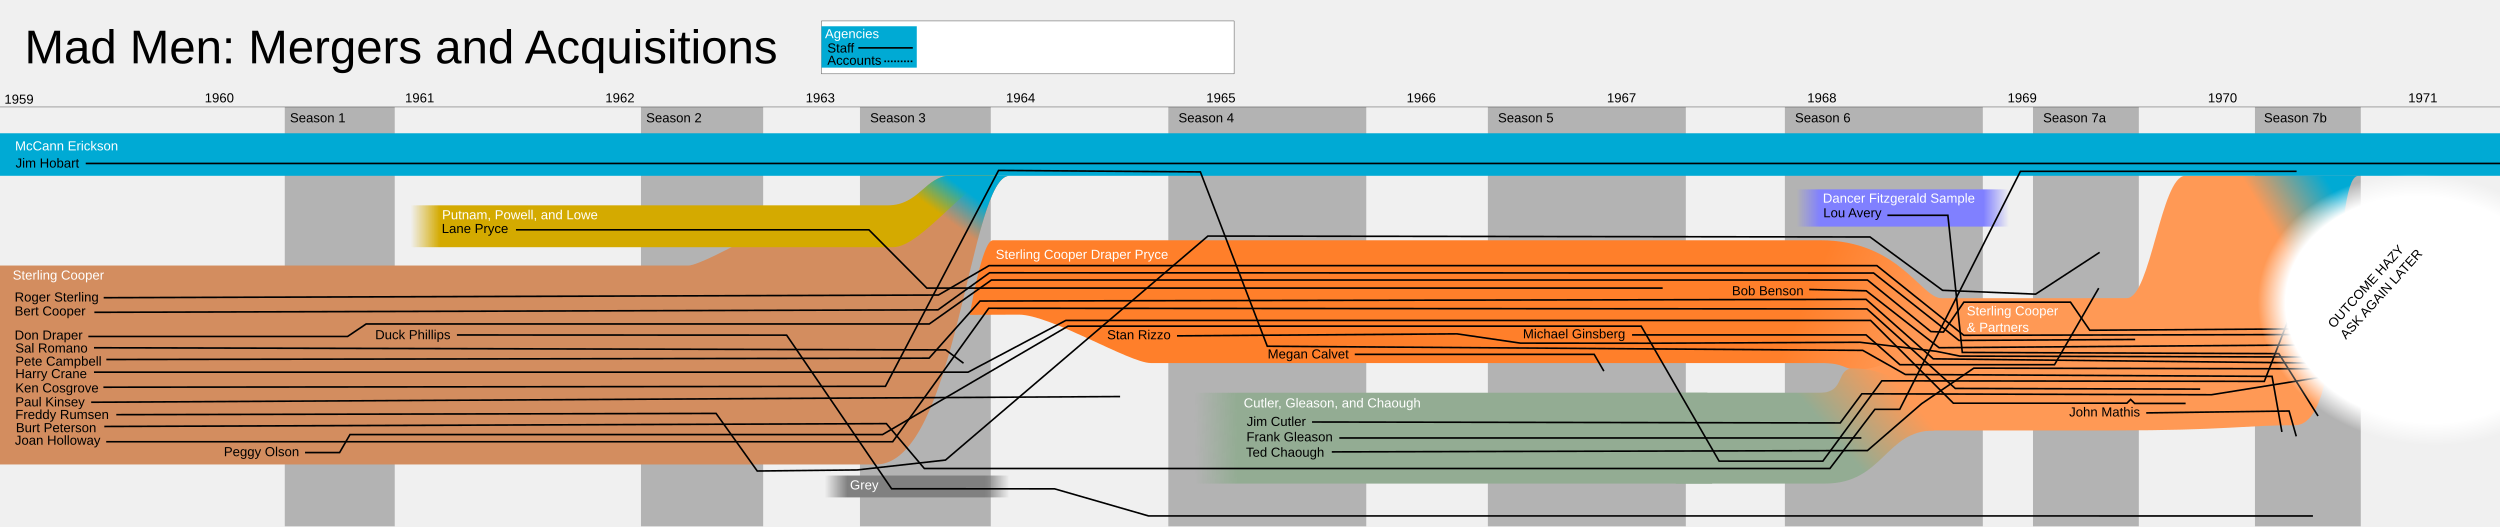
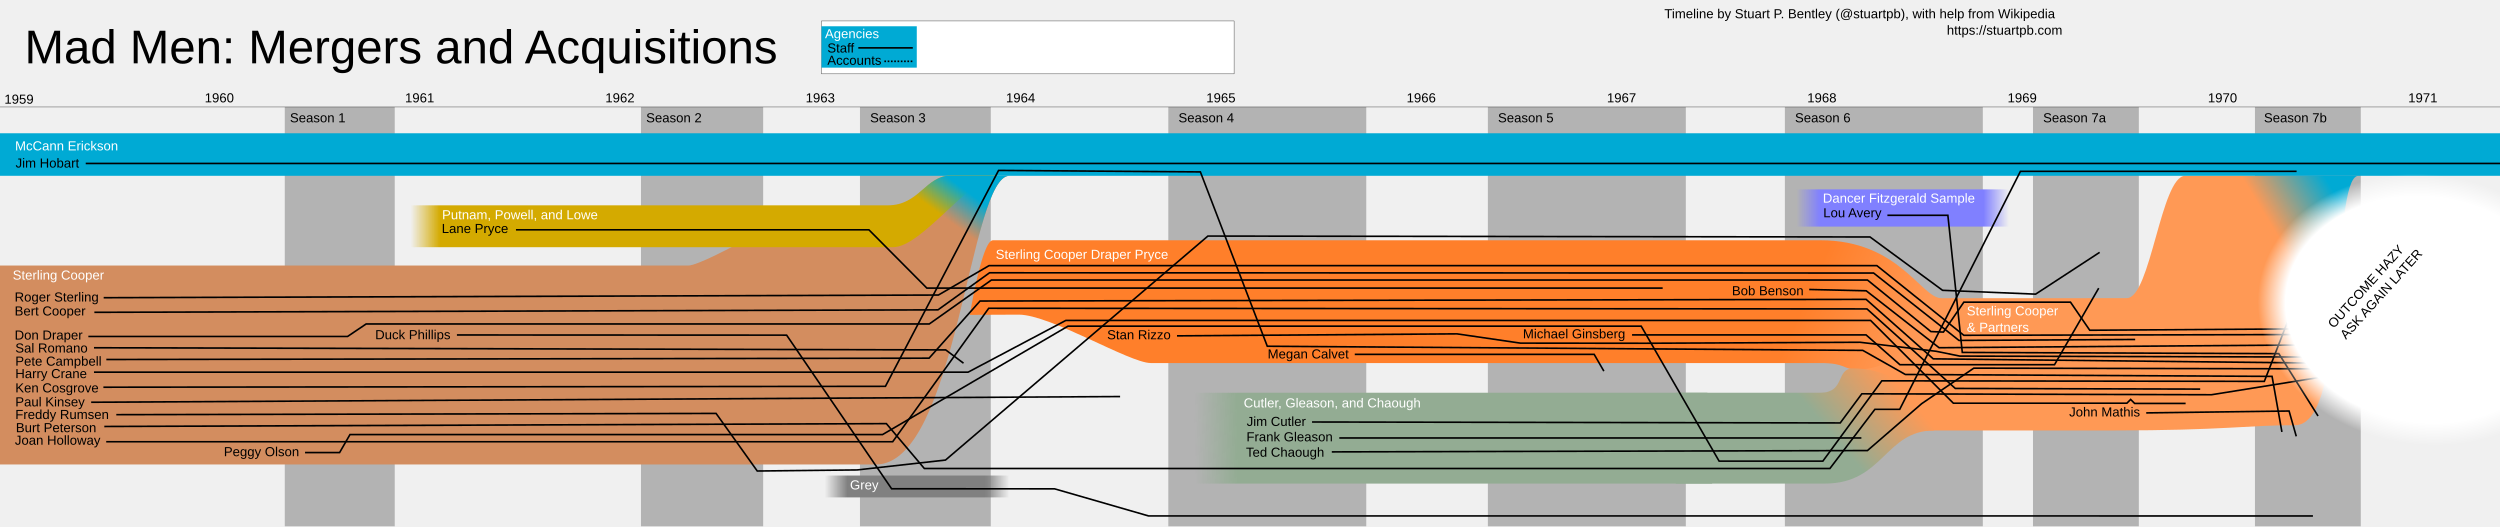
<svg xmlns="http://www.w3.org/2000/svg" xmlns:xlink="http://www.w3.org/1999/xlink" width="7600" height="1600" id="svg2" version="1.1">
  <defs id="defs4">
    <linearGradient id="linearGradient4326">
      <stop style="stop-color:#ffffff;stop-opacity:1;" offset="0" id="stop4328" />
      <stop id="stop4334" offset="0.835" style="stop-color:#ffffff;stop-opacity:1;" />
      <stop style="stop-color:#ffffff;stop-opacity:0;" offset="1" id="stop4330" />
    </linearGradient>
    <linearGradient id="linearGradient4296">
      <stop style="stop-color:#00aad4;stop-opacity:0;" offset="0" id="stop4298" />
      <stop style="stop-color:#00aad4;stop-opacity:1;" offset="1" id="stop4300" />
    </linearGradient>
    <linearGradient id="linearGradient4280">
      <stop style="stop-color:#ff7f2a;stop-opacity:1;" offset="0" id="stop4282" />
      <stop style="stop-color:#ff9955;stop-opacity:1;" offset="1" id="stop4284" />
    </linearGradient>
    <linearGradient id="linearGradient4247">
      <stop style="stop-color:#ff9955;stop-opacity:1;" offset="0" id="stop4249" />
      <stop id="stop4255" offset="0.659" style="stop-color:#ff9955;stop-opacity:1;" />
      <stop style="stop-color:#00aad4;stop-opacity:1;" offset="1" id="stop4251" />
    </linearGradient>
    <linearGradient id="linearGradient4203">
      <stop style="stop-color:#93ac93;stop-opacity:1;" offset="0" id="stop4207" />
      <stop id="stop4209" offset="1" style="stop-color:#ff9955;stop-opacity:1;" />
    </linearGradient>
    <linearGradient id="linearGradient4184">
      <stop style="stop-color:#8080ff;stop-opacity:0;" offset="0" id="stop4186" />
      <stop id="stop4194" offset="0.111" style="stop-color:#8080ff;stop-opacity:1;" />
      <stop id="stop4192" offset="0.88" style="stop-color:#8080ff;stop-opacity:1;" />
      <stop style="stop-color:#8080ff;stop-opacity:0;" offset="1" id="stop4188" />
    </linearGradient>
    <linearGradient id="linearGradient4153">
      <stop style="stop-color:#93ac93;stop-opacity:0;" offset="0" id="stop4155" />
      <stop id="stop4161" offset="0.06" style="stop-color:#93ac93;stop-opacity:1;" />
      <stop style="stop-color:#93ac93;stop-opacity:1;" offset="1" id="stop4157" />
    </linearGradient>
    <linearGradient id="linearGradient4143">
      <stop style="stop-color:#d4aa00;stop-opacity:0;" offset="0" id="stop4145" />
      <stop id="stop4151" offset="0.05" style="stop-color:#d4aa00;stop-opacity:1;" />
      <stop style="stop-color:#d4aa00;stop-opacity:1;" offset="1" id="stop4147" />
    </linearGradient>
    <linearGradient id="linearGradient4131">
      <stop style="stop-color:#808080;stop-opacity:0;" offset="0" id="stop4133" />
      <stop id="stop4139" offset="0.124" style="stop-color:#808080;stop-opacity:1;" />
      <stop style="stop-color:#808080;stop-opacity:1;" offset="0.866" id="stop4141" />
      <stop style="stop-color:#808080;stop-opacity:0;" offset="1" id="stop4135" />
    </linearGradient>
    <linearGradient xlink:href="#linearGradient4131" id="linearGradient4137" x1="2538.513" y1="1478.916" x2="3068.571" y2="1478.916" gradientUnits="userSpaceOnUse" gradientTransform="matrix(1.059293,0,0,1,-181.9439,0)" />
    <linearGradient xlink:href="#linearGradient4143" id="linearGradient4149" x1="1248.571" y1="642.657" x2="3038.2" y2="642.657" gradientUnits="userSpaceOnUse" />
    <linearGradient xlink:href="#linearGradient4153" id="linearGradient4159" x1="3630.709" y1="1320.325" x2="5799.441" y2="1298.897" gradientUnits="userSpaceOnUse" gradientTransform="translate(0,-66.67007)" />
    <linearGradient xlink:href="#linearGradient4184" id="linearGradient4190" x1="5517.453" y1="636.314" x2="6163.494" y2="636.314" gradientUnits="userSpaceOnUse" gradientTransform="translate(-56.56854,-4.04061)" />
    <linearGradient xlink:href="#linearGradient4203" id="linearGradient4211" gradientUnits="userSpaceOnUse" x1="5564.346" y1="1382.895" x2="5756.034" y2="1219.818" gradientTransform="translate(0,-66.67007)" />
    <linearGradient xlink:href="#linearGradient4247" id="linearGradient4257" x1="6599.362" y1="985.181" x2="7139.51" y2="655.966" gradientUnits="userSpaceOnUse" />
    <linearGradient xlink:href="#linearGradient4280" id="linearGradient4286" x1="5510.06" y1="314.512" x2="5825.933" y2="453.913" gradientUnits="userSpaceOnUse" />
    <linearGradient xlink:href="#linearGradient4296" id="linearGradient4302" x1="2868.438" y1="659.027" x2="2930.272" y2="574.742" gradientUnits="userSpaceOnUse" />
    <radialGradient xlink:href="#linearGradient4326" id="radialGradient4338" cx="7398.701" cy="945.554" fx="7398.701" fy="945.554" r="511.154" gradientTransform="matrix(0.9908326,0.1350956,-0.1085263,0.7959655,144.8915,-810.8753)" gradientUnits="userSpaceOnUse" />
  </defs>
  <g id="layer2" style="display:inline">
    <rect transform="translate(0,547.6378)" y="-222.45" x="6855.06" height="1274.812" width="321.743" id="rect4007" style="fill:#b3b3b3;fill-opacity:1;stroke:none" />
    <rect transform="translate(0,547.6378)" style="fill:#b3b3b3;fill-opacity:1;stroke:none" id="rect4001" width="321.743" height="1274.812" x="6180.278" y="-222.45" />
    <rect transform="translate(0,547.6378)" y="-222.45" x="5425.993" height="1274.812" width="601.743" id="rect3995" style="fill:#b3b3b3;fill-opacity:1;stroke:none" />
    <text transform="translate(0,547.6378)" xml:space="preserve" style="font-size:40px;font-style:normal;font-variant:normal;font-weight:normal;font-stretch:normal;line-height:125%;letter-spacing:0px;word-spacing:5.33px;fill:#000000;fill-opacity:1;stroke:none;font-family:Arial;-inkscape-font-specification:Arial" x="5456.793" y="-175.804" id="text3997">
      <tspan id="tspan3999" x="5456.793" y="-175.804">Season 6</tspan>
    </text>
    <rect transform="translate(0,547.6378)" style="fill:#b3b3b3;fill-opacity:1;stroke:none" id="rect3989" width="601.743" height="1274.812" x="4523.136" y="-222.45" />
    <text transform="translate(0,547.6378)" id="text3991" y="-175.804" x="4553.936" style="font-size:40px;font-style:normal;font-variant:normal;font-weight:normal;font-stretch:normal;line-height:125%;letter-spacing:0px;word-spacing:5.33px;fill:#000000;fill-opacity:1;stroke:none;font-family:Arial;-inkscape-font-specification:Arial" xml:space="preserve">
      <tspan y="-175.804" x="4553.936" id="tspan3993">Season 5</tspan>
    </text>
    <rect transform="translate(0,547.6378)" y="-222.45" x="3551.707" height="1274.812" width="601.743" id="rect3983" style="fill:#b3b3b3;fill-opacity:1;stroke:none" />
    <rect transform="translate(0,547.6378)" style="fill:#b3b3b3;fill-opacity:1;stroke:none" id="rect3973" width="397.693" height="1274.812" x="2614.286" y="-222.45" />
    <rect transform="translate(0,547.6378)" y="-222.45" x="1948.571" height="1274.812" width="371.429" id="rect3967" style="fill:#b3b3b3;fill-opacity:1;stroke:none" />
    <rect style="fill:#b3b3b3;fill-opacity:1;stroke:none" id="rect3957" width="334.286" height="1274.812" x="865.714" y="325.188" />
    <text transform="translate(0,547.6378)" id="text3959" y="-175.804" x="881.429" style="font-size:40px;font-style:normal;font-variant:normal;font-weight:normal;font-stretch:normal;line-height:125%;letter-spacing:0px;word-spacing:5.33px;fill:#000000;fill-opacity:1;stroke:none;font-family:Arial;-inkscape-font-specification:Arial" xml:space="preserve">
      <tspan y="-175.804" x="881.429" id="tspan3961">Season 1</tspan>
    </text>
    <text transform="translate(0,547.6378)" xml:space="preserve" style="font-size:40px;font-style:normal;font-variant:normal;font-weight:normal;font-stretch:normal;line-height:125%;letter-spacing:0px;word-spacing:5.33px;fill:#000000;fill-opacity:1;stroke:none;font-family:Arial;-inkscape-font-specification:Arial" x="1964.286" y="-175.804" id="text3969">
      <tspan id="tspan3971" x="1964.286" y="-175.804">Season 2</tspan>
    </text>
    <text transform="translate(0,547.6378)" id="text3979" y="-175.804" x="2645.087" style="font-size:40px;font-style:normal;font-variant:normal;font-weight:normal;font-stretch:normal;line-height:125%;letter-spacing:0px;word-spacing:5.33px;fill:#000000;fill-opacity:1;stroke:none;font-family:Arial;-inkscape-font-specification:Arial" xml:space="preserve">
      <tspan y="-175.804" x="2645.087" id="tspan3981">Season 3</tspan>
    </text>
    <text transform="translate(0,547.6378)" xml:space="preserve" style="font-size:40px;font-style:normal;font-variant:normal;font-weight:normal;font-stretch:normal;line-height:125%;letter-spacing:0px;word-spacing:5.33px;fill:#000000;fill-opacity:1;stroke:none;font-family:Arial;-inkscape-font-specification:Arial" x="3582.508" y="-175.804" id="text3985">
      <tspan id="tspan3987" x="3582.508" y="-175.804">Season 4</tspan>
    </text>
    <text transform="translate(0,547.6378)" id="text4003" y="-175.804" x="6211.079" style="font-size:40px;font-style:normal;font-variant:normal;font-weight:normal;font-stretch:normal;line-height:125%;letter-spacing:0px;word-spacing:5.33px;fill:#000000;fill-opacity:1;stroke:none;font-family:Arial;-inkscape-font-specification:Arial" xml:space="preserve">
      <tspan y="-175.804" x="6211.079" id="tspan4005">Season 7a</tspan>
    </text>
    <text transform="translate(0,547.6378)" xml:space="preserve" style="font-size:40px;font-style:normal;font-variant:normal;font-weight:normal;font-stretch:normal;line-height:125%;letter-spacing:0px;word-spacing:5.33px;fill:#000000;fill-opacity:1;stroke:none;font-family:Arial;-inkscape-font-specification:Arial" x="6882.37" y="-175.804" id="text4009">
      <tspan id="tspan4011" x="6882.37" y="-175.804">Season 7b</tspan>
    </text>
  </g>
  <g id="layer4" style="display:inline">
    <path style="fill:url(#linearGradient4257);fill-opacity:1;stroke:none" d="m 5627.515,1123.451 c 72.978,19.554 100.333,185.12 100.333,185.12 l 695.009,0 c 337.264,0 408.811,-16.054 554.767,-16.054 162.926,0 107.451,-749.361 190.982,-758.094 l -525.494,0 c -73.843,0 -105.094,371.947 -177.783,371.947 -9.308,0.212 -689.932,0.322 -699.706,0.322 0,0 -68.174,216.76 -138.109,216.76 z" id="path4094" />
    <path transform="translate(0,547.6378)" id="path3953" d="m 5533.69,182.755 -2515.325,0 c -33.383,0 -70.052,226.813 -70.052,226.813 l 148.622,-0.714 c 97.164,0 336.699,147.143 401.38,147.143 l 2035.373,0 c 80.032,0 65.896,19.571 113.641,19.571 169.733,0 255.374,-216.514 255.374,-216.514 -62.922,0 -128.947,-176.299 -369.015,-176.299 z" style="fill:url(#linearGradient4286);stroke:none;fill-opacity:1" />
    <path style="fill:#d38d5f;stroke:none" d="m 0,259.527 2093.036,0 c 26.67,0 138.669,-59.974 138.669,-59.974 l 471.716,0.978 c 0,0 147.526,-213.745 202.099,-213.745 l 163.323,0 c -122.228,0 -159.604,877.614 -406.081,877.614 L 0,864.4 z" id="path3873" transform="translate(0,547.6378)" />
    <path style="fill:#00aad4;stroke:none" d="m 0,-142.514 7600,0 0,129.3 -7600,0 z" id="path3093" transform="translate(0,547.6378)" />
    <text transform="translate(0,547.6378)" xml:space="preserve" style="font-size:40px;font-style:normal;font-variant:normal;font-weight:normal;font-stretch:normal;line-height:125%;letter-spacing:0px;word-spacing:5.33px;fill:#ffffff;fill-opacity:1;stroke:none;font-family:Arial;-inkscape-font-specification:Arial" x="45.714" y="-90.495" id="text3063">
      <tspan id="tspan3065" x="45.714" y="-90.495">McCann Erickson</tspan>
    </text>
    <text xml:space="preserve" style="font-size:40px;font-style:normal;font-variant:normal;font-weight:normal;font-stretch:normal;line-height:125%;letter-spacing:0px;word-spacing:5.33px;fill:#ffffff;fill-opacity:1;stroke:none;font-family:Arial;-inkscape-font-specification:Arial" x="38.571" y="849.972" id="text3067">
      <tspan id="tspan3069" x="38.571" y="849.972">Sterling Cooper</tspan>
    </text>
    <text transform="translate(0,547.6378)" xml:space="preserve" style="font-size:40px;font-style:normal;font-variant:normal;font-weight:normal;font-stretch:normal;line-height:125%;letter-spacing:0px;word-spacing:5.33px;fill:#ffffff;fill-opacity:1;stroke:none;font-family:Arial;-inkscape-font-specification:Arial" x="3026.891" y="239.337" id="text3071">
      <tspan id="tspan3073" x="3026.891" y="239.337">Sterling Cooper Draper Pryce</tspan>
    </text>
    <text xml:space="preserve" style="font-size:40px;font-style:normal;font-variant:normal;font-weight:normal;font-stretch:normal;line-height:125%;letter-spacing:0px;word-spacing:5.33px;fill:#ffffff;fill-opacity:1;stroke:none;font-family:Arial;-inkscape-font-specification:Arial" x="5979.047" y="958.728" id="text3079">
      <tspan id="tspan3081" x="5979.047" y="958.728">Sterling Cooper</tspan>
      <tspan x="5979.047" y="1008.728" id="tspan4221">&amp; Partners</tspan>
    </text>
    <path style="fill:url(#linearGradient4149);fill-opacity:1;stroke:none" d="m 1248.571,751.429 1466.467,0 c 88.916,0 234.245,-217.536 323.162,-217.536 l -147.125,0 c -76.772,-1.01 -96.382,90.279 -191.764,90.279 l -1450.739,0 z" id="path4121" />
    <text xml:space="preserve" style="font-size:40px;font-style:normal;font-variant:normal;font-weight:normal;font-stretch:normal;line-height:125%;letter-spacing:0px;word-spacing:5.33px;fill:#ffffff;fill-opacity:1;stroke:none;display:inline;font-family:Arial;-inkscape-font-specification:Arial" x="1343.868" y="666.613" id="text3059">
      <tspan id="tspan3061" x="1343.868" y="666.613">Putnam, Powell, and Lowe</tspan>
    </text>
    <path style="fill:url(#linearGradient4137);fill-opacity:1;stroke:none" d="m 2508.324,1445.714 560.247,0 0,66.402 -561.487,0 z" id="path4125" />
    <text xml:space="preserve" style="font-size:40px;font-style:normal;font-variant:normal;font-weight:normal;font-stretch:normal;line-height:125%;letter-spacing:0px;word-spacing:5.33px;fill:#ffffff;fill-opacity:1;stroke:none;font-family:Arial;-inkscape-font-specification:Arial" x="2583.97" y="1487.873" id="text4127">
      <tspan id="tspan4129" x="2583.97" y="1487.873">Grey</tspan>
    </text>
    <path style="fill:url(#linearGradient4190);fill-opacity:1;stroke:none;display:inline" d="m 5460.885,575.705 0,113.137 682.863,0 0,-113.137 z" id="path4177" />
    <text xml:space="preserve" style="font-size:40px;font-style:normal;font-variant:normal;font-weight:normal;font-stretch:normal;line-height:125%;letter-spacing:0px;word-spacing:5.33px;fill:#ffffff;fill-opacity:1;stroke:none;font-family:Arial;-inkscape-font-specification:Arial" x="5541.431" y="616.111" id="text4180">
      <tspan id="tspan4182" x="5541.431" y="616.111">Dancer Fitzgerald Sample</tspan>
    </text>
    <path style="fill:url(#linearGradient4159);fill-opacity:1;stroke:none" d="m 3620.709,1193.919 0,276.172 1584.192,0 -14.425,-276.172 z" id="path4092" />
    <text xml:space="preserve" style="font-size:40px;font-style:normal;font-variant:normal;font-weight:normal;font-stretch:normal;line-height:125%;letter-spacing:0px;word-spacing:5.33px;fill:#ffffff;fill-opacity:1;stroke:none;font-family:Arial;-inkscape-font-specification:Arial" x="3780.882" y="1238.62" id="text3075">
      <tspan id="tspan3077" x="3780.882" y="1238.62">Cutler, Gleason, and Chaough</tspan>
    </text>
    <path style="fill:url(#linearGradient4211);fill-opacity:1;stroke:none" d="m 5630.862,1119.915 c -49.965,2.162 -21.347,74.009 -97.518,74.009 l -439.063,0 0,276.156 453.469,0 c 178.074,0 182.672,-161.508 332.175,-161.508 0,0 -48.821,-188.656 -247.844,-188.656 -0.402,0 -0.825,-0.017 -1.219,0 z" id="path4196" />
    <path style="fill:url(#linearGradient4302);stroke:none;fill-opacity:1" d="M 2887.531 533.906 C 2813.686 535.707 2793.204 624.156 2699.312 624.156 L 2668.438 624.156 L 2916.812 955.594 C 2969.975 742.236 3009.369 534.438 3068.844 534.438 L 3030.406 534.438 C 3033.043 534.091 3035.64 533.906 3038.188 533.906 L 2891.062 533.906 C 2889.863 533.89 2888.703 533.878 2887.531 533.906 z " id="path4288" />
    <path style="fill:none;stroke:#000000;stroke-width:5;stroke-linecap:butt;stroke-linejoin:miter;stroke-miterlimit:4;stroke-opacity:1;stroke-dasharray:none" d="m 3578.052,1020.994 851.174,-6.067 192.858,28.17 380.081,0.433 652.249,-3.034 231.67,27.439 71.701,14.599 1125.256,2.986" id="path4321" />
+     <text xml:space="preserve" style="font-size:40px;font-style:normal;font-variant:normal;font-weight:normal;font-stretch:normal;line-height:125%;letter-spacing:0px;word-spacing:5.33px;fill:#000000;fill-opacity:1;stroke:none;font-family:Arial;-inkscape-font-specification:Arial;text-anchor:end;text-align:end" x="7565.553" y="55.484" id="text3202">
+       <tspan x="6325.161" y="55.484" id="tspan3212">Timeline by Stuart P. Bentley (@stuartpb), with help from Wikipedia</tspan>
+       <tspan x="6325.161" y="105.484" id="tspan3206">https://stuartpb.com</tspan>
+     </text>
  </g>
  <g id="layer7" style="display:none">
    <text xml:space="preserve" style="font-size:40px;font-style:normal;font-variant:normal;font-weight:normal;font-stretch:normal;line-height:125%;letter-spacing:0px;word-spacing:5.33px;fill:#ffffff;fill-opacity:1;stroke:none;display:inline;font-family:Arial;-inkscape-font-specification:Arial" x="7157.143" y="902.857" id="text3087">
      <tspan id="tspan3089" x="7157.143" y="902.857">Sterling Cooper West</tspan>
      <tspan x="7157.143" y="952.857" id="tspan3091">(hypothetical)</tspan>
    </text>
  </g>
  <g id="layer1" transform="translate(0,547.6378)" style="display:inline">
    <text id="text3875" y="160.736" x="1342.858" style="font-size:40px;font-style:normal;font-variant:normal;font-weight:normal;font-stretch:normal;line-height:125%;letter-spacing:0px;word-spacing:5.33px;fill:#000000;fill-opacity:1;stroke:none;font-family:Arial;-inkscape-font-specification:Arial" xml:space="preserve">
      <tspan y="160.736" x="1342.858" id="tspan3877">Lane Pryce</tspan>
    </text>
    <text xml:space="preserve" style="font-size:40px;font-style:normal;font-variant:normal;font-weight:normal;font-stretch:normal;line-height:125%;letter-spacing:0px;word-spacing:5.33px;fill:#000000;fill-opacity:1;stroke:none;font-family:Arial;-inkscape-font-specification:Arial" x="44.447" y="484.685" id="text3879">
      <tspan id="tspan3881" x="44.447" y="484.685">Don Draper</tspan>
    </text>
    <text id="text3883" y="369.046" x="44.447" style="font-size:40px;font-style:normal;font-variant:normal;font-weight:normal;font-stretch:normal;line-height:125%;letter-spacing:0px;word-spacing:5.33px;fill:#000000;fill-opacity:1;stroke:none;font-family:Arial;-inkscape-font-specification:Arial" xml:space="preserve">
      <tspan y="369.046" x="44.447" id="tspan3885">Roger Sterling</tspan>
    </text>
    <text xml:space="preserve" style="font-size:40px;font-style:normal;font-variant:normal;font-weight:normal;font-stretch:normal;line-height:125%;letter-spacing:0px;word-spacing:5.33px;fill:#000000;fill-opacity:1;stroke:none;font-family:Arial;-inkscape-font-specification:Arial" x="44.447" y="411.473" id="text3887">
      <tspan id="tspan3889" x="44.447" y="411.473">Bert Cooper</tspan>
    </text>
    <text id="text3891" y="564.018" x="46.467" style="font-size:40px;font-style:normal;font-variant:normal;font-weight:normal;font-stretch:normal;line-height:125%;letter-spacing:0px;word-spacing:5.33px;fill:#000000;fill-opacity:1;stroke:none;font-family:Arial;-inkscape-font-specification:Arial" xml:space="preserve">
      <tspan y="564.018" x="46.467" id="tspan3893">Pete Campbell</tspan>
    </text>
    <text xml:space="preserve" style="font-size:40px;font-style:normal;font-variant:normal;font-weight:normal;font-stretch:normal;line-height:125%;letter-spacing:0px;word-spacing:5.33px;fill:#000000;fill-opacity:1;stroke:none;font-family:Arial;-inkscape-font-specification:Arial" x="46.467" y="645.299" id="text3895">
      <tspan id="tspan3897" x="46.467" y="645.299">Ken Cosgrove</tspan>
    </text>
    <text id="text3899" y="524.081" x="46.467" style="font-size:40px;font-style:normal;font-variant:normal;font-weight:normal;font-stretch:normal;line-height:125%;letter-spacing:0px;word-spacing:5.33px;fill:#000000;fill-opacity:1;stroke:none;font-family:Arial;-inkscape-font-specification:Arial" xml:space="preserve">
      <tspan y="524.081" x="46.467" id="tspan3901">Sal Romano</tspan>
    </text>
    <text xml:space="preserve" style="font-size:40px;font-style:normal;font-variant:normal;font-weight:normal;font-stretch:normal;line-height:125%;letter-spacing:0px;word-spacing:5.33px;fill:#000000;fill-opacity:1;stroke:none;font-family:Arial;-inkscape-font-specification:Arial" x="46.467" y="687.726" id="text3903">
      <tspan id="tspan3905" x="46.467" y="687.726">Paul Kinsey</tspan>
    </text>
    <text id="text3907" y="601.863" x="46.467" style="font-size:40px;font-style:normal;font-variant:normal;font-weight:normal;font-stretch:normal;line-height:125%;letter-spacing:0px;word-spacing:5.33px;fill:#000000;fill-opacity:1;stroke:none;font-family:Arial;-inkscape-font-specification:Arial" xml:space="preserve">
      <tspan y="601.863" x="46.467" id="tspan3909">Harry Crane</tspan>
    </text>
    <text id="text3911" y="804.341" x="45.154" style="font-size:40px;font-style:normal;font-variant:normal;font-weight:normal;font-stretch:normal;line-height:125%;letter-spacing:0px;word-spacing:5.33px;fill:#000000;fill-opacity:1;stroke:none;font-family:Arial;-inkscape-font-specification:Arial" xml:space="preserve">
      <tspan y="804.341" x="45.154" id="tspan3913">Joan Holloway</tspan>
    </text>
    <text xml:space="preserve" style="font-size:40px;font-style:normal;font-variant:normal;font-weight:normal;font-stretch:normal;line-height:125%;letter-spacing:0px;word-spacing:5.33px;fill:#000000;fill-opacity:1;stroke:none;font-family:Arial;-inkscape-font-specification:Arial" x="680.494" y="839.201" id="text3915">
      <tspan id="tspan3917" x="680.494" y="839.201">Peggy Olson</tspan>
    </text>
    <text xml:space="preserve" style="font-size:40px;font-style:normal;font-variant:normal;font-weight:normal;font-stretch:normal;line-height:125%;letter-spacing:0px;word-spacing:5.33px;fill:#000000;fill-opacity:1;stroke:none;font-family:Arial;-inkscape-font-specification:Arial" x="6290.173" y="718.458" id="text3919">
      <tspan id="tspan3921" x="6290.173" y="718.458">John Mathis</tspan>
    </text>
    <text xml:space="preserve" style="font-size:40px;font-style:normal;font-variant:normal;font-weight:normal;font-stretch:normal;line-height:125%;letter-spacing:0px;word-spacing:5.33px;fill:#000000;fill-opacity:1;stroke:none;font-family:Arial;-inkscape-font-specification:Arial" x="3365.714" y="483.791" id="text3923">
      <tspan id="tspan3925" x="3365.714" y="483.791">Stan Rizzo</tspan>
    </text>
    <text xml:space="preserve" style="font-size:40px;font-style:normal;font-variant:normal;font-weight:normal;font-stretch:normal;line-height:125%;letter-spacing:0px;word-spacing:5.33px;fill:#000000;fill-opacity:1;stroke:none;font-family:Arial;-inkscape-font-specification:Arial" x="4629.585" y="480.934" id="text3927">
      <tspan id="tspan3929" x="4629.585" y="480.934">Michael Ginsberg</tspan>
    </text>
    <text id="text3931" y="766.203" x="48.188" style="font-size:40px;font-style:normal;font-variant:normal;font-weight:normal;font-stretch:normal;line-height:125%;letter-spacing:0px;word-spacing:5.33px;fill:#000000;fill-opacity:1;stroke:none;font-family:Arial;-inkscape-font-specification:Arial" xml:space="preserve">
      <tspan y="766.203" x="48.188" id="tspan3933">Burt Peterson</tspan>
    </text>
    <text xml:space="preserve" style="font-size:40px;font-style:normal;font-variant:normal;font-weight:normal;font-stretch:normal;line-height:125%;letter-spacing:0px;word-spacing:5.33px;fill:#000000;fill-opacity:1;stroke:none;font-family:Arial;-inkscape-font-specification:Arial" x="5542.665" y="112.92" id="text3935">
      <tspan x="5542.665" y="112.92" id="tspan3939">Lou Avery</tspan>
    </text>
    <text id="text3943" y="483.557" x="1140.528" style="font-size:40px;font-style:normal;font-variant:normal;font-weight:normal;font-stretch:normal;line-height:125%;letter-spacing:0px;word-spacing:5.33px;fill:#000000;fill-opacity:1;stroke:none;font-family:Arial;-inkscape-font-specification:Arial" xml:space="preserve">
      <tspan y="483.557" x="1140.528" id="tspan3945">Duck Phillips</tspan>
    </text>
    <text id="text3963" y="747.257" x="3789.889" style="font-size:40px;font-style:normal;font-variant:normal;font-weight:normal;font-stretch:normal;line-height:125%;letter-spacing:0px;word-spacing:5.33px;fill:#000000;fill-opacity:1;stroke:none;font-family:Arial;-inkscape-font-specification:Arial" xml:space="preserve">
      <tspan y="747.257" x="3789.889" id="tspan3965">Jim Cutler</tspan>
    </text>
    <text id="text3975" y="542.113" x="3853.546" style="font-size:40px;font-style:normal;font-variant:normal;font-weight:normal;font-stretch:normal;line-height:125%;letter-spacing:0px;word-spacing:5.33px;fill:#000000;fill-opacity:1;stroke:none;font-family:Arial;-inkscape-font-specification:Arial" xml:space="preserve">
      <tspan y="542.113" x="3853.546" id="tspan3977">Megan Calvet</tspan>
    </text>
    <text xml:space="preserve" style="font-size:40px;font-style:normal;font-variant:normal;font-weight:normal;font-stretch:normal;line-height:125%;letter-spacing:0px;word-spacing:5.33px;fill:#000000;fill-opacity:1;stroke:none;font-family:Arial;-inkscape-font-specification:Arial" x="3789.175" y="794.017" id="text4013">
      <tspan id="tspan4015" x="3789.175" y="794.017">Frank Gleason</tspan>
    </text>
    <text id="text4017" y="840.813" x="3787.746" style="font-size:40px;font-style:normal;font-variant:normal;font-weight:normal;font-stretch:normal;line-height:125%;letter-spacing:0px;word-spacing:5.33px;fill:#000000;fill-opacity:1;stroke:none;font-family:Arial;-inkscape-font-specification:Arial" xml:space="preserve">
      <tspan y="840.813" x="3787.746" id="tspan4019">Ted Chaough</tspan>
    </text>
    <text id="text4021" y="-38.215" x="47.34" style="font-size:40px;font-style:normal;font-variant:normal;font-weight:normal;font-stretch:normal;line-height:125%;letter-spacing:0px;word-spacing:5.33px;fill:#000000;fill-opacity:1;stroke:none;font-family:Arial;-inkscape-font-specification:Arial" xml:space="preserve">
      <tspan id="tspan4023" y="-38.215" x="47.34">Jim Hobart</tspan>
    </text>
    <text id="text4114" y="726.112" x="46.467" style="font-size:40px;font-style:normal;font-variant:normal;font-weight:normal;font-stretch:normal;line-height:125%;letter-spacing:0px;word-spacing:5.33px;fill:#000000;fill-opacity:1;stroke:none;font-family:Arial;-inkscape-font-specification:Arial" xml:space="preserve">
      <tspan y="726.112" x="46.467" id="tspan4116">Freddy Rumsen</tspan>
    </text>
    <path style="fill:none;stroke:#000000;stroke-width:5;stroke-linecap:butt;stroke-linejoin:miter;stroke-miterlimit:4;stroke-opacity:1;stroke-dasharray:none" d="m 1389.027,1018.3 1002.324,0.534 319.137,467.021 495.225,0.151 285.743,82.417 3539.834,0.046" id="path4123" transform="translate(0,-547.6378)" />
    <text xml:space="preserve" style="font-size:40px;font-style:normal;font-variant:normal;font-weight:normal;font-stretch:normal;line-height:125%;letter-spacing:0px;word-spacing:5.33px;fill:#000000;fill-opacity:1;stroke:none;font-family:Arial;-inkscape-font-specification:Arial" x="5265.039" y="349.961" id="text4213">
      <tspan id="tspan4215" x="5265.039" y="349.961">Bob Benson</tspan>
    </text>
    <path style="fill:none;stroke:#000000;stroke-width:5;stroke-linecap:butt;stroke-linejoin:miter;stroke-miterlimit:4;stroke-opacity:1;stroke-dasharray:none" d="m 1568.571,698.571 1072.857,0 176.194,177.249 2236.883,0" id="path4217" transform="translate(0,-547.6378)" />
    <path style="fill:none;stroke:#000000;stroke-width:5;stroke-linecap:butt;stroke-linejoin:miter;stroke-miterlimit:4;stroke-opacity:1;stroke-dasharray:none" d="m 268.571,1022.857 788.074,0 56.387,-38 1711.964,0 188.838,-133.548 2663.309,0 192.785,156.712 38.098,1.52 61.973,-90.97 324.286,0 58.571,85.41 649.084,-4.334" id="path4219" transform="translate(0,-547.6378)" />
    <path style="fill:none;stroke:#000000;stroke-width:5;stroke-linecap:butt;stroke-linejoin:miter;stroke-miterlimit:4;stroke-opacity:1;stroke-dasharray:none" d="m 317.137,1296.501 2377.438,-8.668 115.425,136.452 2752.857,0 136.761,-179.899 75.529,0 366.954,-723.549 839.573,0" id="path4223" transform="translate(0,-547.6378)" />
    <path style="fill:none;stroke:#000000;stroke-width:5;stroke-linecap:butt;stroke-linejoin:miter;stroke-miterlimit:4;stroke-opacity:1;stroke-dasharray:none" d="m 927.32,1375.746 105.056,0 31.566,-54.674 1619.023,0 563.665,-329.531 1742.627,0 236.888,410.301 315.284,0 179.383,-244.177 1162.737,1.734 141.548,-362.302" id="path4227" transform="translate(0,-547.6378)" />
    <path style="fill:none;stroke:#000000;stroke-width:5;stroke-linecap:butt;stroke-linejoin:miter;stroke-miterlimit:4;stroke-opacity:1;stroke-dasharray:none" d="m 285.714,1131.429 2657.143,0 297.088,-157.238 2446.737,0 251.524,251.524 527.508,0 11.428,-11.428 12.143,12.143 155,0" id="path4229" transform="translate(0,-547.6378)" />
    <path style="fill:none;stroke:#000000;stroke-width:5;stroke-linecap:butt;stroke-linejoin:miter;stroke-miterlimit:4;stroke-opacity:1;stroke-dasharray:none" d="m 4961.428,1018.081 711.429,0 102.857,90.592 470,0 134.35,-232.701" id="path4231" transform="translate(0,-547.6378)" />
    <path style="fill:none;stroke:#000000;stroke-width:5;stroke-linecap:butt;stroke-linejoin:miter;stroke-miterlimit:4;stroke-opacity:1;stroke-dasharray:none" d="m 5500,880 173.305,4.041 221.518,173.03 1148.412,-8.656" id="path4233" transform="translate(0,-547.6378)" />
    <path style="fill:none;stroke:#000000;stroke-width:5;stroke-linecap:butt;stroke-linejoin:miter;stroke-miterlimit:4;stroke-opacity:1;stroke-dasharray:none" d="m 4118.479,529.623 727.815,0 29.447,51.003" id="path4235" />
    <path style="fill:none;stroke:#000000;stroke-width:5;stroke-linecap:butt;stroke-linejoin:miter;stroke-miterlimit:4;stroke-opacity:1;stroke-dasharray:none" d="m 4071.429,1331.429 1587.143,0" id="path4237" transform="translate(0,-547.6378)" />
    <path style="fill:none;stroke:#000000;stroke-width:5;stroke-linecap:butt;stroke-linejoin:miter;stroke-miterlimit:4;stroke-opacity:1;stroke-dasharray:none" d="m 314.286,1177.143 2377.436,-2.686 343.935,-656.423 613.514,4.572 203.378,529.963 1810.361,12.596 129.316,73.237 1114.851,5.816 29.898,168.834" id="path4239" transform="translate(0,-547.6378)" />
    <path style="fill:none;stroke:#000000;stroke-width:5;stroke-linecap:butt;stroke-linejoin:miter;stroke-miterlimit:4;stroke-opacity:1;stroke-dasharray:none" d="m 6524.531,707.579 434.286,-5.714 21.817,76.905" id="path4241" />
    <path style="fill:none;stroke:#000000;stroke-width:5;stroke-linecap:butt;stroke-linejoin:miter;stroke-miterlimit:4;stroke-opacity:1;stroke-dasharray:none" d="M 277.143,1222.857 3405.073,1205.522" id="path4243" transform="translate(0,-547.6378)" />
    <path style="fill:none;stroke:#000000;stroke-width:5;stroke-linecap:butt;stroke-linejoin:miter;stroke-miterlimit:4;stroke-opacity:1;stroke-dasharray:none" d="m 286.883,949.462 2564.505,-7.516 156.846,-112.692 2687.48,0.746 259.495,204.877 535.714,-2.857" id="path4245" transform="translate(0,-547.6378)" />
    <path style="fill:none;stroke:#000000;stroke-width:5;stroke-linecap:butt;stroke-linejoin:miter;stroke-miterlimit:4;stroke-opacity:1;stroke-dasharray:none" d="m 5737.667,654.497 183.848,0 43.855,416.918 962.325,3.635 119.13,189.579" id="path4263" transform="translate(0,-547.6378)" />
    <path style="fill:none;stroke:#000000;stroke-width:5;stroke-linecap:butt;stroke-linejoin:miter;stroke-miterlimit:4;stroke-opacity:1;stroke-dasharray:none" d="m 285.714,1057.143 2589.201,6.557 54.146,40.4" id="path4265" transform="translate(0,-547.6378)" />
    <path style="fill:none;stroke:#000000;stroke-width:5;stroke-linecap:butt;stroke-linejoin:miter;stroke-miterlimit:4;stroke-opacity:1;stroke-dasharray:none" d="m 323.249,1092.903 2501.138,-4.041 154.928,-173.746 2693.702,-5.051 204.051,180.817 1176.557,13.021" id="path4267" transform="translate(0,-547.6378)" />
    <path style="fill:none;stroke:#000000;stroke-width:5;stroke-linecap:butt;stroke-linejoin:miter;stroke-miterlimit:4;stroke-opacity:1;stroke-dasharray:none" d="m 315.168,905.015 2537.503,-8.081 154.048,-89.398 2698.995,0 264.286,211.75 1049.021,-2.295" id="path4269" transform="translate(0,-547.6378)" />
    <path style="fill:none;stroke:#000000;stroke-width:5;stroke-linecap:butt;stroke-linejoin:miter;stroke-miterlimit:4;stroke-opacity:1;stroke-dasharray:none" d="m 353.553,1260.589 1823.325,-3.78 125.187,175.069 303.648,-3.307 268.571,-30 L 3672,717.613 l 2012.876,2.793 220.525,162.163 282.862,11.618 194.594,-127.044" id="path4271" transform="translate(0,-547.6378)" />
    <path style="fill:none;stroke:#000000;stroke-width:5;stroke-linecap:butt;stroke-linejoin:miter;stroke-miterlimit:4;stroke-opacity:1;stroke-dasharray:none" d="m 3988.571,1282.857 1605.714,2.857 65.714,-88.571 1062.857,2.857 329.117,-52.905" id="path4273" transform="translate(0,-547.6378)" />
    <path style="fill:none;stroke:#000000;stroke-width:5;stroke-linecap:butt;stroke-linejoin:miter;stroke-miterlimit:4;stroke-opacity:1;stroke-dasharray:none" d="m 4048.691,1373.726 1628.366,-4.041 164.655,-142.431 158.594,-108.086 1028.335,2.02" id="path4275" transform="translate(0,-547.6378)" />
    <path style="fill:none;stroke:#000000;stroke-width:5;stroke-linecap:butt;stroke-linejoin:miter;stroke-miterlimit:4;stroke-opacity:1;stroke-dasharray:none" d="m 260.619,496.913 7339.381,0" id="path4277" transform="translate(0,-547.6378)" />
    <path style="display:inline;fill:none;stroke:#000000;stroke-width:5;stroke-linecap:butt;stroke-linejoin:miter;stroke-miterlimit:4;stroke-opacity:1;stroke-dasharray:none" d="m 322.857,1342.857 2390.895,0 291.962,-405.714 2669.898,2.02 268.428,241.674 744.531,2.02" id="path4225" transform="translate(0,-547.6378)" />
  </g>
  <g id="layer6" />
  <g id="layer5" style="display:inline">
    <text transform="translate(0,547.6378)" xml:space="preserve" style="font-size:40px;font-style:normal;font-variant:normal;font-weight:normal;font-stretch:normal;line-height:125%;letter-spacing:0px;word-spacing:5.33px;fill:#000000;fill-opacity:1;stroke:none;font-family:Arial;-inkscape-font-specification:Arial" x="13.291" y="-232.418" id="text2985">
      <tspan id="tspan2987" x="13.291" y="-232.418">1959</tspan>
    </text>
    <text transform="translate(0,547.6378)" id="text2989" y="-236.458" x="622.259" style="font-size:40px;font-style:normal;font-variant:normal;font-weight:normal;font-stretch:normal;line-height:125%;letter-spacing:0px;word-spacing:5.33px;fill:#000000;fill-opacity:1;stroke:none;font-family:Arial;-inkscape-font-specification:Arial" xml:space="preserve">
      <tspan y="-236.458" x="622.259" id="tspan2991">1960</tspan>
    </text>
    <text transform="translate(0,547.6378)" xml:space="preserve" style="font-size:40px;font-style:normal;font-variant:normal;font-weight:normal;font-stretch:normal;line-height:125%;letter-spacing:0px;word-spacing:5.33px;fill:#000000;fill-opacity:1;stroke:none;font-family:Arial;-inkscape-font-specification:Arial" x="1231.227" y="-236.458" id="text2993">
      <tspan id="tspan2995" x="1231.227" y="-236.458">1961</tspan>
    </text>
    <text transform="translate(0,547.6378)" id="text2997" y="-236.458" x="1840.195" style="font-size:40px;font-style:normal;font-variant:normal;font-weight:normal;font-stretch:normal;line-height:125%;letter-spacing:0px;word-spacing:5.33px;fill:#000000;fill-opacity:1;stroke:none;font-family:Arial;-inkscape-font-specification:Arial" xml:space="preserve">
      <tspan y="-236.458" x="1840.195" id="tspan2999">1962</tspan>
    </text>
    <text transform="translate(0,547.6378)" xml:space="preserve" style="font-size:40px;font-style:normal;font-variant:normal;font-weight:normal;font-stretch:normal;line-height:125%;letter-spacing:0px;word-spacing:5.33px;fill:#000000;fill-opacity:1;stroke:none;font-family:Arial;-inkscape-font-specification:Arial" x="2449.163" y="-236.458" id="text3001">
      <tspan id="tspan3003" x="2449.163" y="-236.458">1963</tspan>
    </text>
    <text transform="translate(0,547.6378)" id="text3005" y="-236.458" x="3058.131" style="font-size:40px;font-style:normal;font-variant:normal;font-weight:normal;font-stretch:normal;line-height:125%;letter-spacing:0px;word-spacing:5.33px;fill:#000000;fill-opacity:1;stroke:none;font-family:Arial;-inkscape-font-specification:Arial" xml:space="preserve">
      <tspan y="-236.458" x="3058.131" id="tspan3007">1964</tspan>
    </text>
    <text transform="translate(0,547.6378)" xml:space="preserve" style="font-size:40px;font-style:normal;font-variant:normal;font-weight:normal;font-stretch:normal;line-height:125%;letter-spacing:0px;word-spacing:5.33px;fill:#000000;fill-opacity:1;stroke:none;font-family:Arial;-inkscape-font-specification:Arial" x="3667.099" y="-236.458" id="text3009">
      <tspan id="tspan3011" x="3667.099" y="-236.458">1965</tspan>
    </text>
    <text transform="translate(0,547.6378)" id="text3013" y="-236.458" x="4276.067" style="font-size:40px;font-style:normal;font-variant:normal;font-weight:normal;font-stretch:normal;line-height:125%;letter-spacing:0px;word-spacing:5.33px;fill:#000000;fill-opacity:1;stroke:none;font-family:Arial;-inkscape-font-specification:Arial" xml:space="preserve">
      <tspan y="-236.458" x="4276.067" id="tspan3015">1966</tspan>
    </text>
    <text transform="translate(0,547.6378)" xml:space="preserve" style="font-size:40px;font-style:normal;font-variant:normal;font-weight:normal;font-stretch:normal;line-height:125%;letter-spacing:0px;word-spacing:5.33px;fill:#000000;fill-opacity:1;stroke:none;font-family:Arial;-inkscape-font-specification:Arial" x="4885.036" y="-236.458" id="text3017">
      <tspan id="tspan3019" x="4885.036" y="-236.458">1967</tspan>
    </text>
    <text transform="translate(0,547.6378)" id="text3021" y="-236.458" x="5494.003" style="font-size:40px;font-style:normal;font-variant:normal;font-weight:normal;font-stretch:normal;line-height:125%;letter-spacing:0px;word-spacing:5.33px;fill:#000000;fill-opacity:1;stroke:none;font-family:Arial;-inkscape-font-specification:Arial" xml:space="preserve">
      <tspan y="-236.458" x="5494.003" id="tspan3023">1968</tspan>
    </text>
    <text transform="translate(0,547.6378)" xml:space="preserve" style="font-size:40px;font-style:normal;font-variant:normal;font-weight:normal;font-stretch:normal;line-height:125%;letter-spacing:0px;word-spacing:5.33px;fill:#000000;fill-opacity:1;stroke:none;font-family:Arial;-inkscape-font-specification:Arial" x="6102.972" y="-236.458" id="text3025">
      <tspan id="tspan3027" x="6102.972" y="-236.458">1969</tspan>
    </text>
    <text transform="translate(0,547.6378)" id="text3029" y="-236.458" x="6711.94" style="font-size:40px;font-style:normal;font-variant:normal;font-weight:normal;font-stretch:normal;line-height:125%;letter-spacing:0px;word-spacing:5.33px;fill:#000000;fill-opacity:1;stroke:none;font-family:Arial;-inkscape-font-specification:Arial" xml:space="preserve">
      <tspan y="-236.458" x="6711.94" id="tspan3031">1970</tspan>
    </text>
    <text transform="translate(0,547.6378)" xml:space="preserve" style="font-size:40px;font-style:normal;font-variant:normal;font-weight:normal;font-stretch:normal;line-height:125%;letter-spacing:0px;word-spacing:5.33px;fill:#000000;fill-opacity:1;stroke:none;font-family:Arial;-inkscape-font-specification:Arial" x="7320.908" y="-236.458" id="text3033">
      <tspan id="tspan3035" x="7320.908" y="-236.458">1971</tspan>
    </text>
    <path transform="translate(0,547.6378)" style="fill:none;stroke:#000000;stroke-width:1px;stroke-linecap:butt;stroke-linejoin:miter;stroke-opacity:1" d="m 0,-222.45 7600,0" id="path3949" />
  </g>
  <g id="layer3" style="display:inline">
    <text transform="translate(0,547.6378)" xml:space="preserve" style="font-size:144px;font-style:normal;font-variant:normal;font-weight:normal;font-stretch:normal;line-height:125%;letter-spacing:0px;word-spacing:5.33px;fill:#000000;fill-opacity:1;stroke:none;font-family:Arial;-inkscape-font-specification:Arial" x="74.573" y="-355.11" id="text3037">
      <tspan id="tspan3039" x="74.573" y="-355.11">Mad Men: Mergers and Acquisitions</tspan>
    </text>
    <rect style="fill:#ffffff;fill-opacity:1;stroke:#000000;stroke-width:1" id="rect3041" width="1254.277" height="160.883" x="2497.33" y="-483.946" transform="translate(0,547.6378)" />
    <path style="fill:#00aad4;stroke:none;fill-opacity:1" d="m 2497.33,-467.783 289.681,0 0,125.792 -289.681,0 z" id="path3095" transform="translate(0,547.6378)" />
    <text xml:space="preserve" style="font-size:40px;font-style:normal;font-variant:normal;font-weight:normal;font-stretch:normal;line-height:125%;letter-spacing:0px;word-spacing:5.33px;fill:#ffffff;fill-opacity:1;stroke:none;font-family:Arial;-inkscape-font-specification:Arial" x="2507.85" y="-431.418" id="text3043" transform="translate(0,547.6378)">
      <tspan id="tspan3045" x="2507.85" y="-431.418">Agencies</tspan>
    </text>
    <text id="text3047" y="-387.981" x="2515.094" style="font-size:40px;font-style:normal;font-variant:normal;font-weight:normal;font-stretch:normal;line-height:125%;letter-spacing:0px;word-spacing:5.33px;fill:#000000;fill-opacity:1;stroke:none;font-family:Arial;-inkscape-font-specification:Arial" xml:space="preserve" transform="translate(0,547.6378)">
      <tspan y="-387.981" x="2515.094" id="tspan3051">Staff</tspan>
    </text>
    <text xml:space="preserve" style="font-size:40px;font-style:normal;font-variant:normal;font-weight:normal;font-stretch:normal;line-height:125%;letter-spacing:0px;word-spacing:5.33px;fill:#000000;fill-opacity:1;stroke:none;font-family:Arial;-inkscape-font-specification:Arial" x="2515.094" y="-350.605" id="text3055" transform="translate(0,547.6378)">
      <tspan id="tspan3057" x="2515.094" y="-350.605">Accounts</tspan>
    </text>
    <path style="fill:none;stroke:#000000;stroke-width:5;stroke-linecap:butt;stroke-linejoin:miter;stroke-miterlimit:4;stroke-opacity:1;stroke-dasharray:none;stroke-dashoffset:0" d="m 2609.224,-402.123 165.665,0" id="path3097" transform="translate(0,547.6378)" />
    <path style="fill:none;stroke:#000000;stroke-width:5;stroke-linecap:butt;stroke-linejoin:miter;stroke-miterlimit:4;stroke-opacity:1;stroke-dasharray:5, 5;stroke-dashoffset:0" d="m 2688.521,-361.212 87.378,0" id="path3867" transform="translate(0,547.6378)" />
  </g>
  <g id="layer8" style="display:inline">
    <path style="fill:url(#radialGradient4338);fill-opacity:1;stroke:none" d="M 6855.06,1600 6577.692,405.124 7600,400.451 7600,1600 z" id="path4324" />
    <text xml:space="preserve" style="font-size:40px;font-style:normal;font-variant:normal;font-weight:normal;font-stretch:normal;line-height:125%;letter-spacing:0px;word-spacing:5.33px;fill:#000000;fill-opacity:1;stroke:none;display:inline;font-family:Arial;-inkscape-font-specification:Arial" x="3999.175" y="5944.665" id="text4340" transform="matrix(0.6685047,-0.7437079,0.7437079,0.6685047,0,0)">
      <tspan id="tspan4342" x="3999.175" y="5944.665">OUTCOME HAZY</tspan>
      <tspan x="3999.175" y="5994.665" id="tspan4352">ASK AGAIN LATER</tspan>
    </text>
  </g>
</svg>
